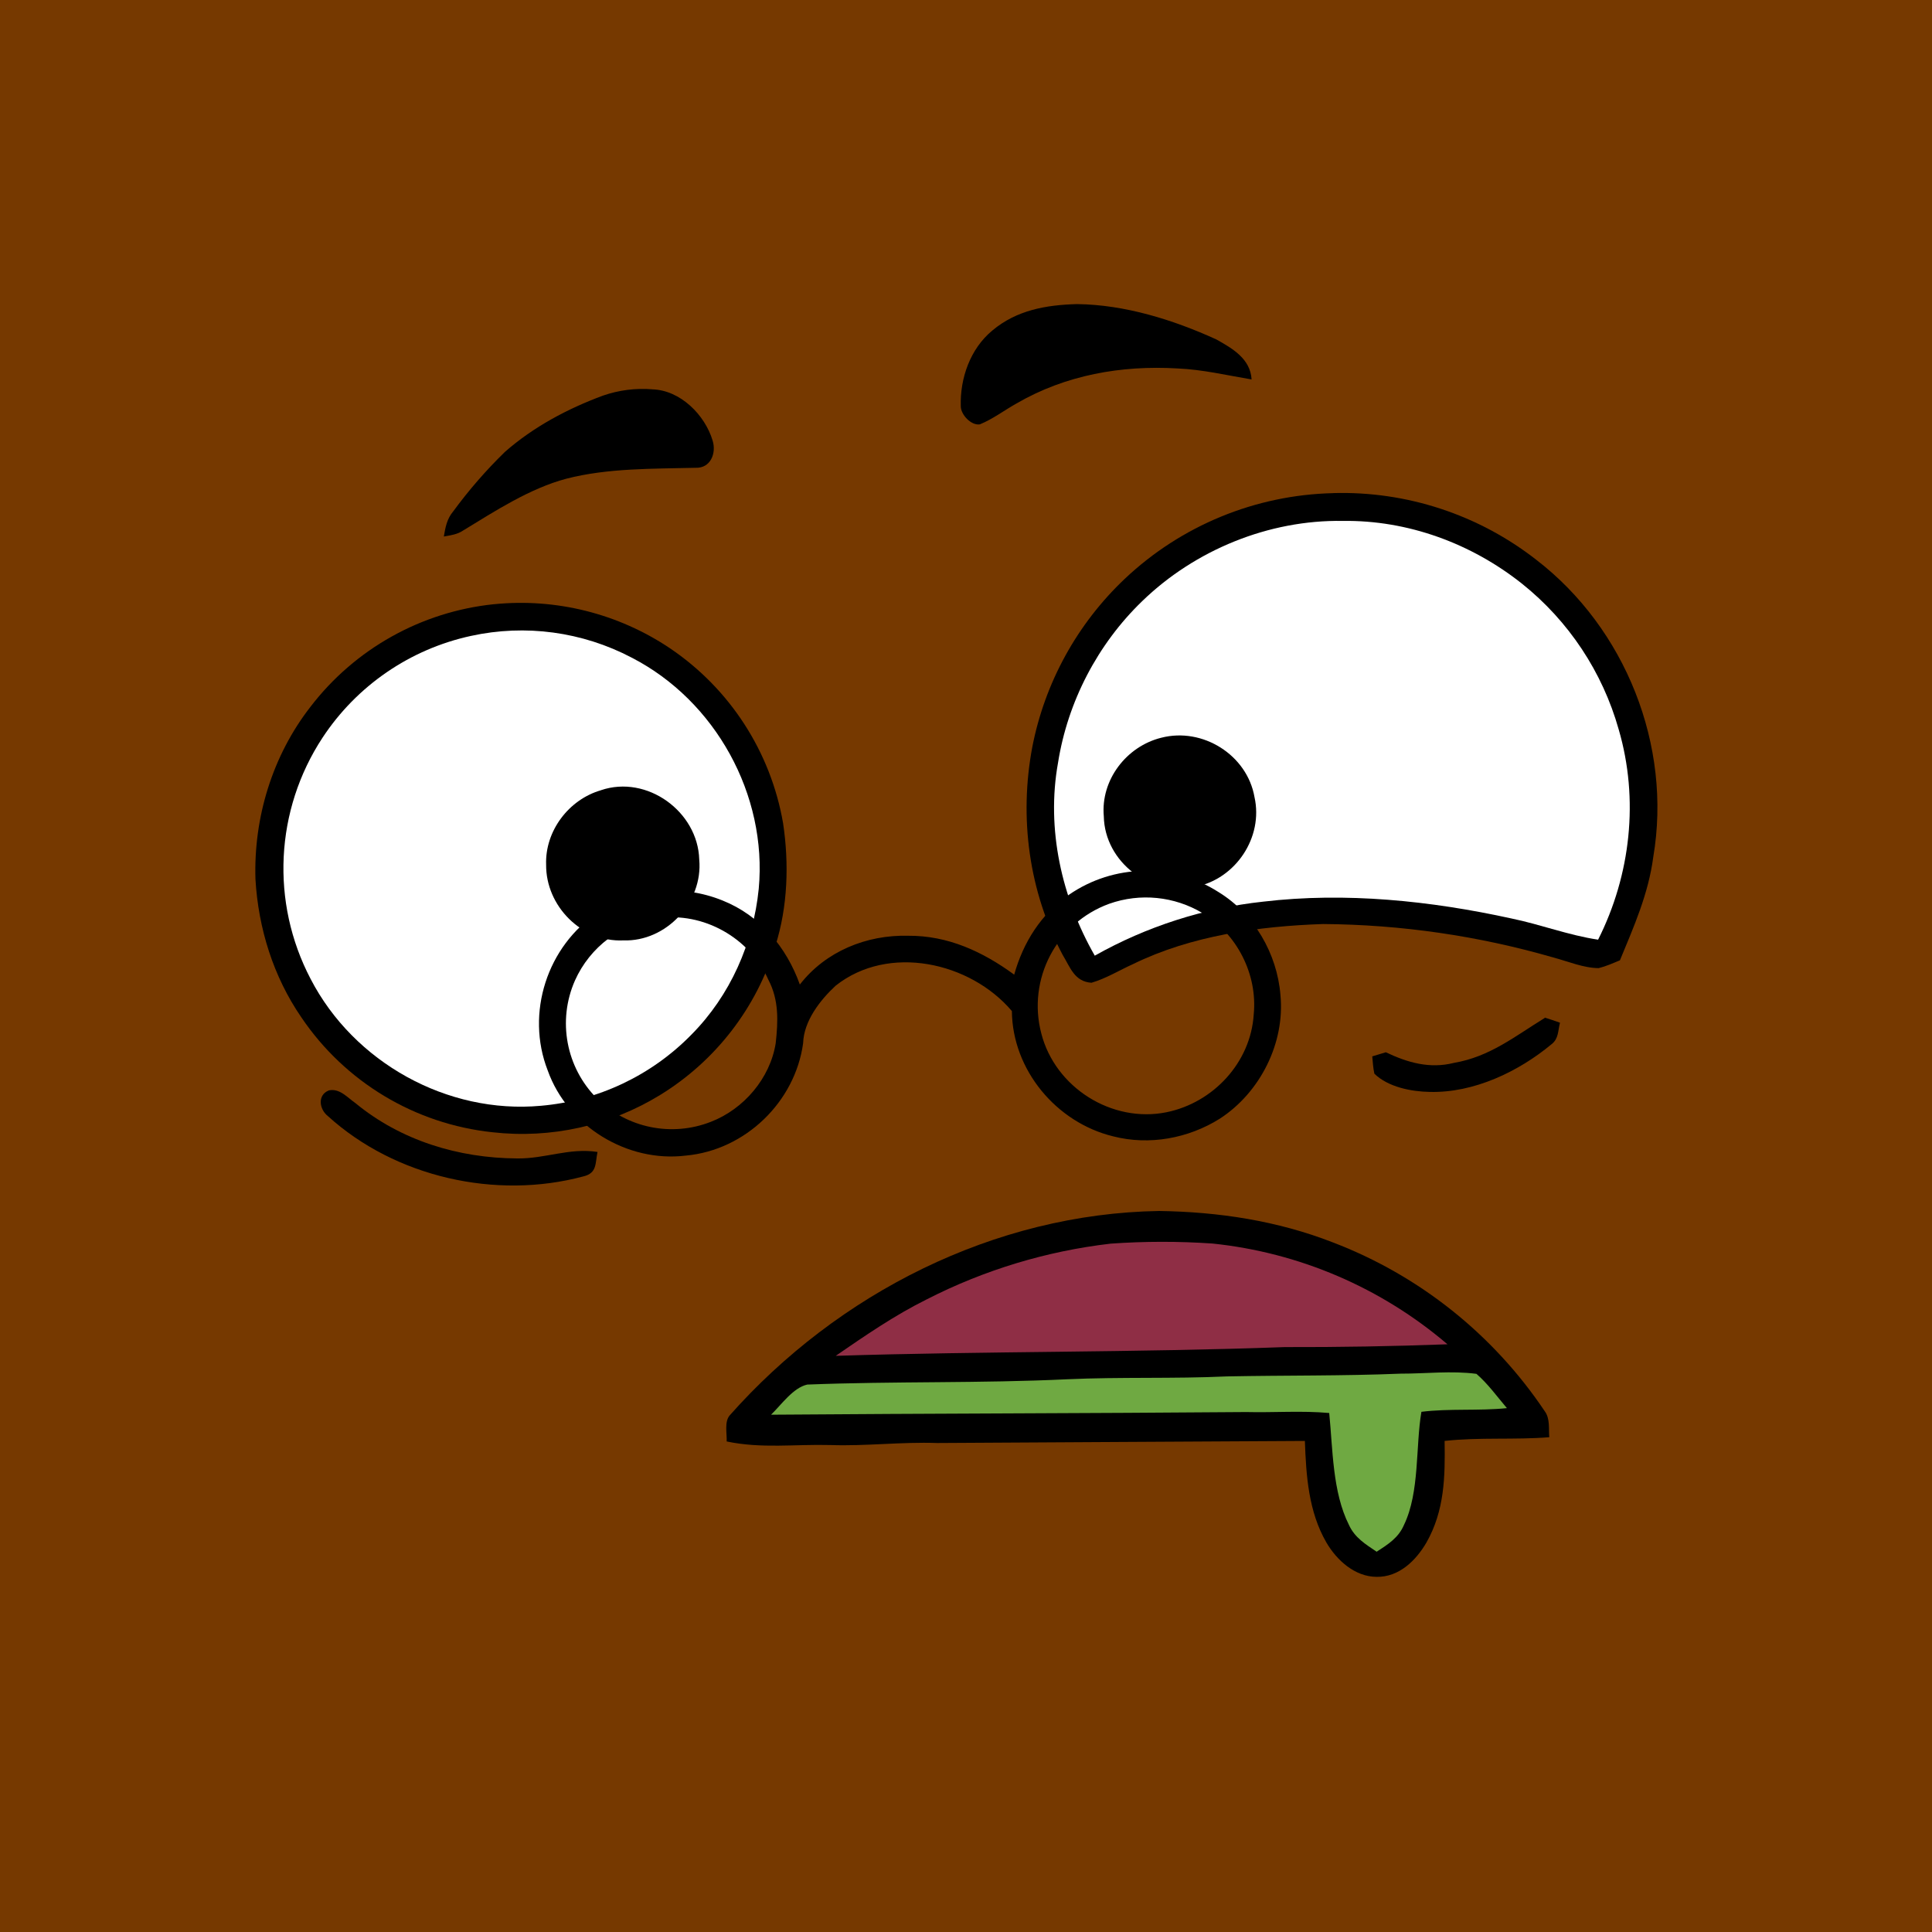
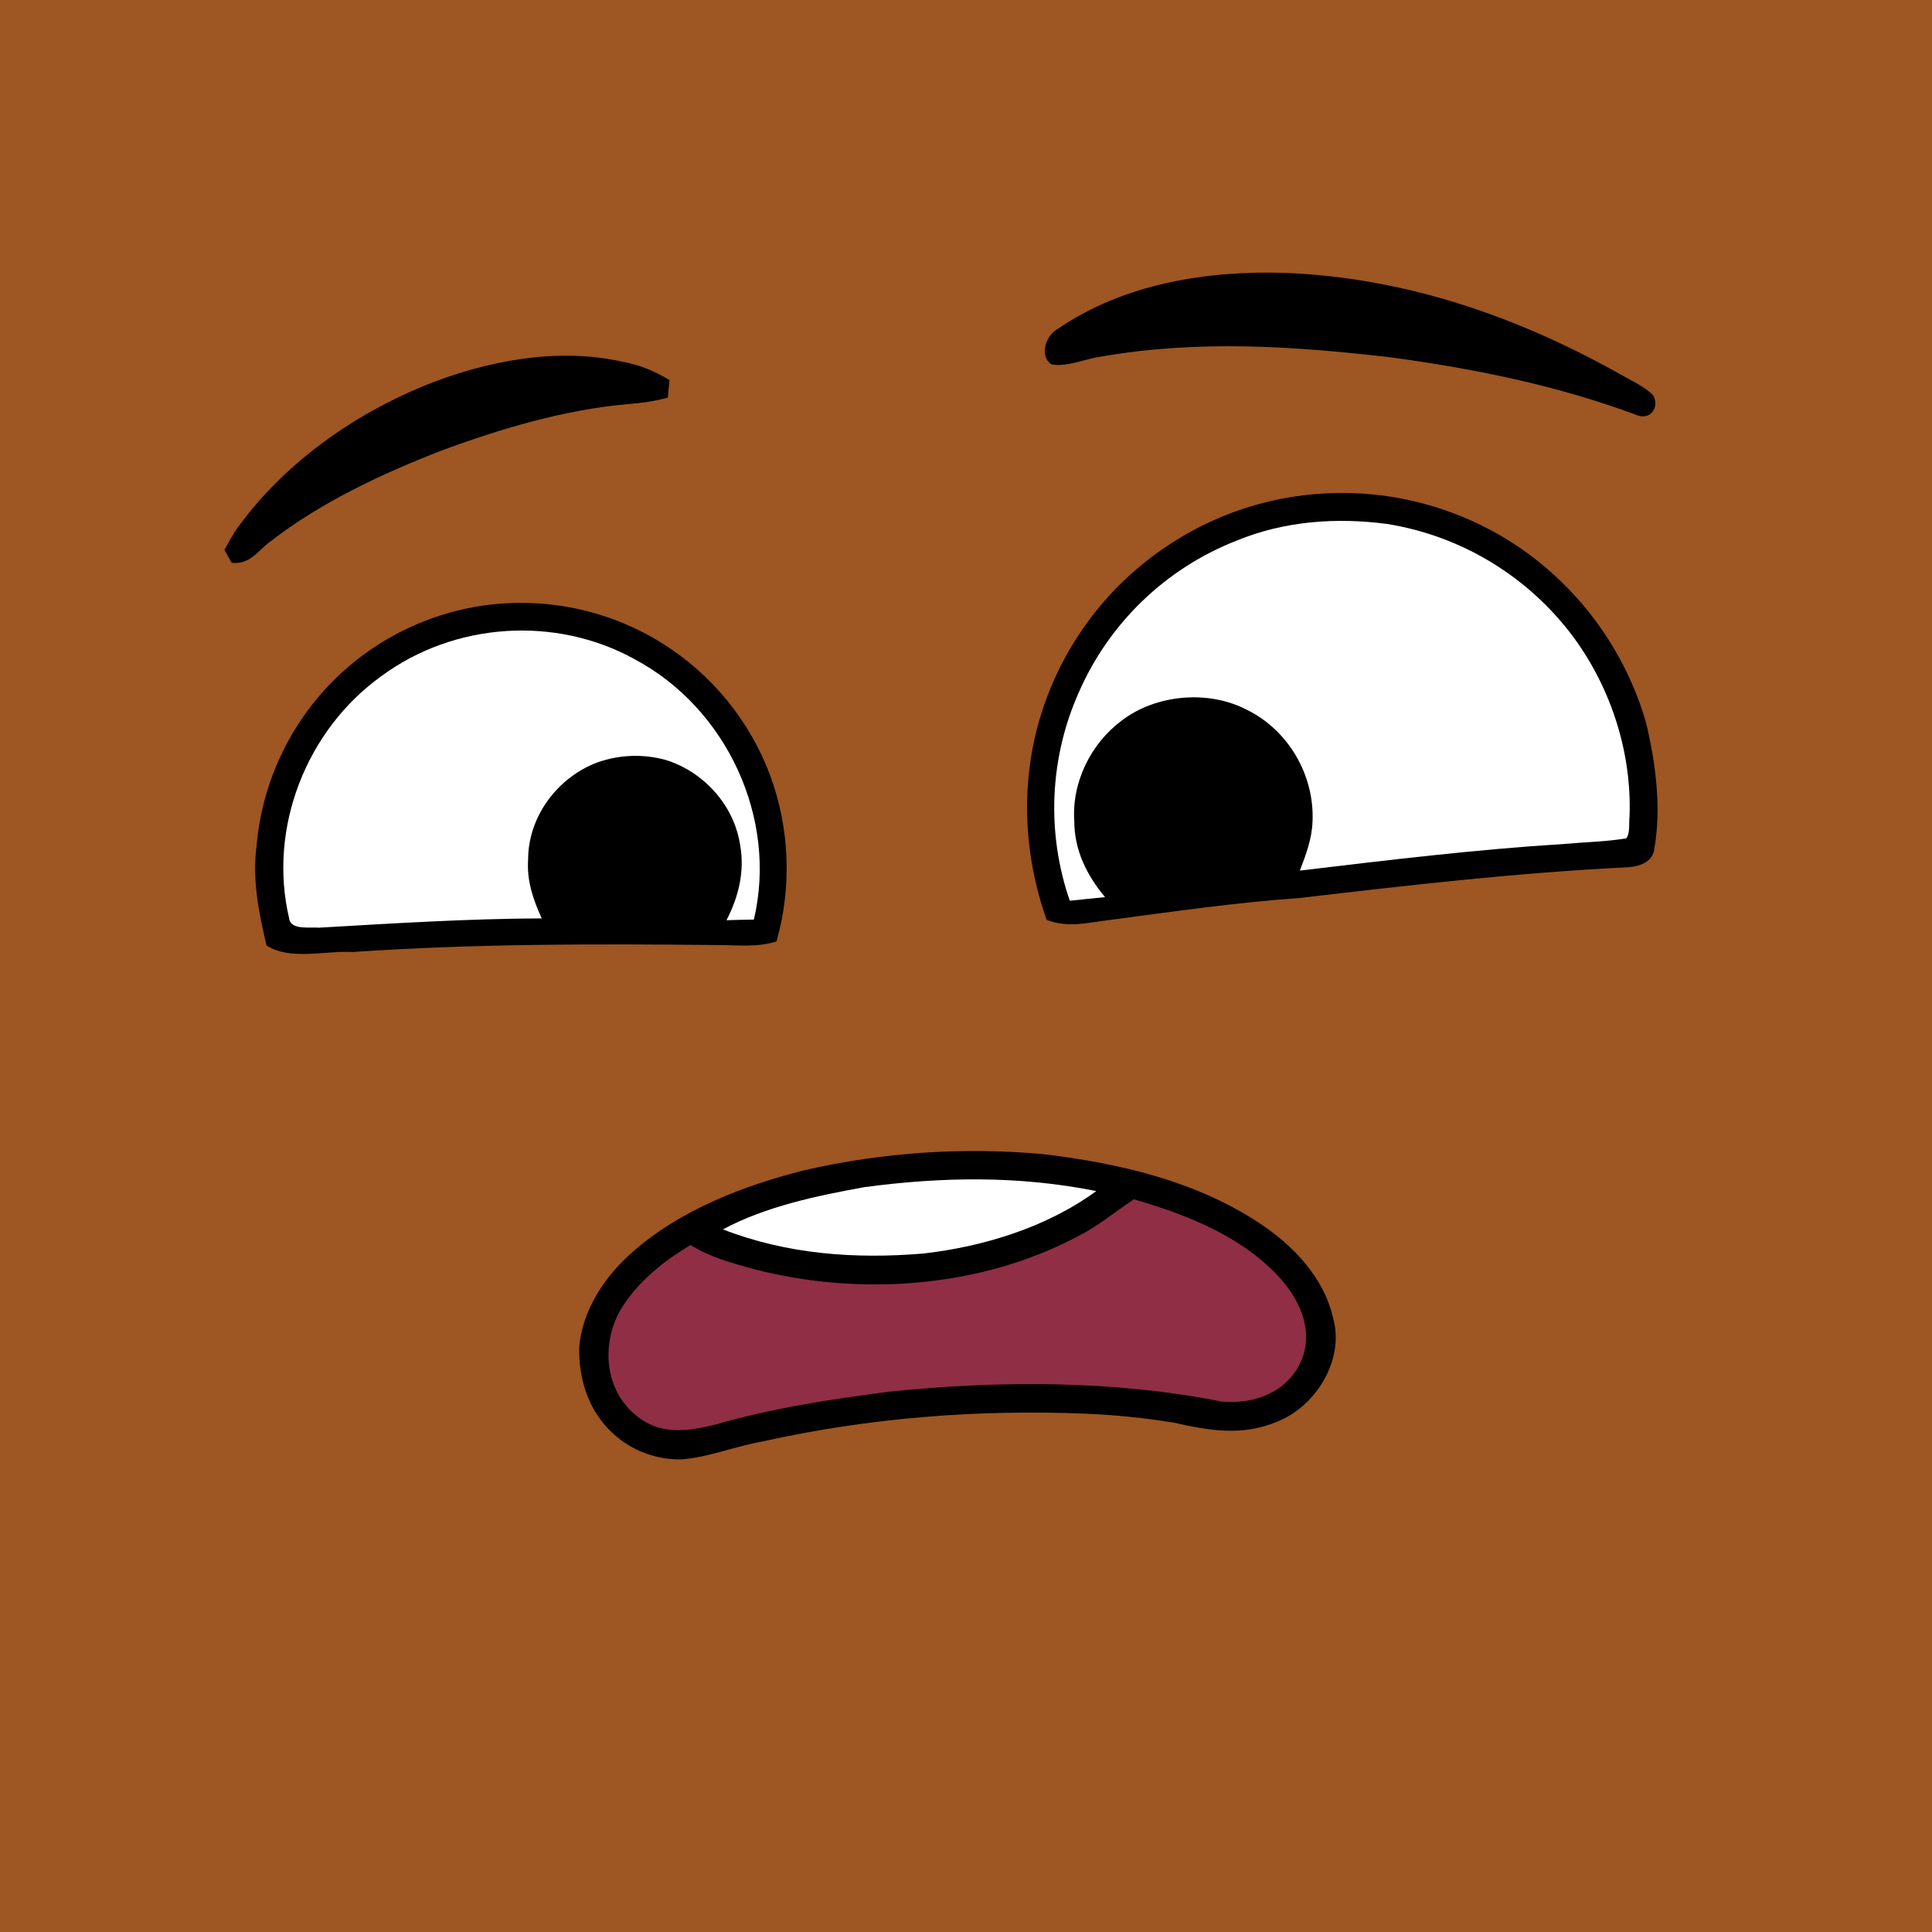
- <svg xmlns="http://www.w3.org/2000/svg" viewBox="0 0 400 400" fill="none" shape-rendering="auto" aria-hidden="true">
-   <defs>
-     <g id="eyes-variant09-2fd97408">
-       <path d="M239.3.89a65.3 65.3 0 0 1 42.06 13.8c18.47 14.21 28.15 38.48 24.23 61.55-1 7.61-4 14.36-6.9 21.38-1.44.6-2.9 1.25-4.4 1.62-3.15-.02-6.35-1.4-9.38-2.2a176 176 0 0 0-47.69-6.93c-13.3.45-27.3 2.4-39.35 8.3-2.84 1.28-5.6 2.99-8.6 3.86-3.52-.25-4.36-3.15-5.94-5.74-7.03-13.13-9.06-28.5-6.3-43.08a65 65 0 0 1 19.13-34.8A65 65 0 0 1 239.3.9" fill="black" />
-       <path d="M241.3 6.65c13.47-.19 26.63 4.66 37.13 13.01a59.2 59.2 0 0 1 20 30.15c4.23 14.46 2.5 30.12-4.26 43.54-6.14-.92-11.86-3.14-17.94-4.39-16.73-3.67-34.37-5.5-51.43-3.48a91 91 0 0 0-34.84 11.18c-6.86-11.98-10.07-26.23-7.61-39.92 2-12.66 8.2-24.57 17.42-33.47C210.72 12.65 226.01 6.4 241.3 6.65" fill="white" />
-       <path d="M65.55 23.9a55.4 55.4 0 0 1 36.48 9.13 55 55 0 0 1 23.4 36.21c1.25 8.35.98 17.27-1.59 25.36a55 55 0 0 1-23.86 30.9 54.6 54.6 0 0 1-34.72 7.72 54.7 54.7 0 0 1-39.57-23.79c-5.8-8.44-8.9-18.4-9.5-28.58-.4-12.78 3.5-25.59 11.4-35.73A55 55 0 0 1 65.5 23.9" fill="black" />
-       <path d="M60.8 30.46a49 49 0 0 1 33.29 4.5c17.34 8.92 28.1 28.43 26.3 47.84-1.13 11.3-5.9 22.08-13.9 30.17a49.6 49.6 0 0 1-31.2 14.77c-19.4 1.77-38.74-8.99-47.68-26.26a49.3 49.3 0 0 1 2.46-49.94A49.3 49.3 0 0 1 60.8 30.46" fill="white" />
-       <path d="M203.73 51.54c8.56-2.21 17.77 3.55 19.3 12.29 1.86 8.33-3.88 16.92-12.2 18.57-9.21 2.17-18.82-5.06-19-14.6-.67-7.5 4.67-14.47 11.9-16.26m-116 10.86c9.52-3.23 20.05 4.42 20.34 14.35.81 8.84-6.85 17.06-15.74 16.75-8.62.39-16.04-7.14-15.96-15.68-.25-6.97 4.7-13.5 11.36-15.41m195.4 47.07q1.57.5 3.15 1.06c-.43 1.65-.27 3.3-1.72 4.43-6.89 5.73-16.13 10.13-25.25 9.9-3.84-.07-8.61-1-11.46-3.77-.26-1.17-.33-2.4-.44-3.59l2.81-.85c4.52 2.15 9.07 3.46 14.1 2.2 7.46-1.28 12.6-5.5 18.8-9.3m-251.76 15c2.26-.5 3.85 1.47 5.53 2.63 9.4 7.75 21.34 11.38 33.42 11.45 5.83.1 10.84-2.25 16.7-1.34-.5 2.38-.06 4.38-2.93 5.06-18.1 4.87-38.96.17-52.9-12.49-1.76-1.38-2.23-4.33.18-5.3" fill="black" />
+ <svg xmlns="http://www.w3.org/2000/svg" viewBox="0 0 400 400" fill="none" shape-rendering="auto">
+   <mask id="viewboxMask">
+     <rect width="400" height="400" rx="0" ry="0" x="0" y="0" fill="#fff" />
+   </mask>
+   <g mask="url(#viewboxMask)">
+     <rect fill="#9e5622" width="400" height="400" x="0" y="0" />
+     <g transform="translate(-279 -322)">
+       <path d="M556 424.07a65.28 65.28 0 0 1 38.21 11.72 66.38 66.38 0 0 1 25.55 35.69c2.03 8.44 3.26 17.76 1.73 26.36-.34 2.67-3.16 3.58-5.48 3.72-22.92 1.12-45.4 3.72-68.02 6.37-13.15.92-26.15 2.81-39.22 4.54-4.57.55-8.58 1.7-13.07-.02-4.7-13.26-5.45-27.76-1.52-41.31a65.08 65.08 0 0 1 25.49-35.44A64.79 64.79 0 0 1 556 424.07Z" fill="#000" />
+       <path d="M566.19 430.48a59.9 59.9 0 0 1 38.69 23.59c7.72 10.54 11.98 23.86 11.5 36.93-.17 1.36.17 3.47-.68 4.57-4.17.7-8.5.77-12.7 1.15-18.38 1.14-36.61 3.35-54.88 5.53 1.29-3.37 2.5-6.57 2.63-10.23.4-9.56-5.03-18.9-13.67-23.1-7.93-4.11-18.77-3.17-25.87 2.29-6.37 4.73-10.35 12.82-9.79 20.8 0 6 2.59 11.22 6.37 15.73-2.44.23-4.87.5-7.3.75a58.83 58.83 0 0 1 1.85-43.11 59.17 59.17 0 0 1 32.69-31.45c9.91-4.07 20.61-4.84 31.16-3.45Z" fill="#fff" />
+       <path d="M415.92 455.07a54.98 54.98 0 0 1 22.55 27.5 55.8 55.8 0 0 1 1.3 34.35c-3.95 1.23-7.7.76-11.77.75-25.4-.28-50.64-.3-76 1.43-5.57-.31-13 1.8-17.82-1.36-1.63-6.9-2.98-13.6-2.05-20.72a55.18 55.18 0 0 1 14.86-33.04 55.09 55.09 0 0 1 32-16.6 55.24 55.24 0 0 1 36.93 7.69Z" fill="#000" />
+       <path d="M410.45 458.52c18.96 10.1 29.6 32.88 24.63 53.87-1.89.03-3.78.06-5.67.13 2.51-4.85 3.8-10.1 2.83-15.56-1.25-8.23-7.5-15.16-15.4-17.62a23.63 23.63 0 0 0-14.04.47c-8.31 3.06-14.47 11.22-14.46 20.19-.29 4.37 1.04 8.24 2.82 12.14-15.4.07-30.77 1.03-46.16 1.93-1.75-.18-5.82.57-6.13-1.9-4.43-18.7 3.54-39.04 19.11-50.2 15.1-11.13 36.05-12.56 52.48-3.45Z" fill="#fff" />
    </g>
-     <g id="eyebrows-variant06-2fd97408">
-       <path d="M186.35 33.46c9.9.12 19.87 3.23 28.83 7.31 3.36 1.88 7.05 4 7.31 8.29-5.14-.86-10.14-2.06-15.38-2.28-11.6-.68-23.13 1.36-33.25 7.23-2.54 1.41-4.95 3.26-7.64 4.35-1.8.27-3.92-2-3.94-3.73-.18-5.8 1.95-11.92 6.53-15.7 5.03-4.23 11.15-5.3 17.54-5.47M98.4 51.11c5.81.15 10.93 5.3 12.51 10.64.8 2.63-.46 5.72-3.53 5.6-8.82.22-18.2.04-26.8 2.27-7.53 2-14.75 6.7-21.37 10.74-1.19.8-2.55.96-3.96 1.22.33-1.93.64-3.66 1.94-5.2A98 98 0 0 1 67.9 64.06c5.88-5.17 13-8.96 20.32-11.66a25 25 0 0 1 10.17-1.3" fill="black" />
+     <g transform="translate(-279 -322)">
+       <path d="M545.03 378.5c24.7.94 48.04 8.97 69.45 21 2.26 1.31 4.92 2.48 6.79 4.32 1.3 2.39-.38 5.13-3.2 4.19-16.58-6.2-33.56-9.63-51.06-12.02-20.3-2.34-39.92-3.68-60.2-.13-3.2.44-6.87 2.16-10.08 1.59-2.66-1.69-1.2-6.1 1.29-7.37 13.63-9.33 30.79-12.1 47-11.58ZM407.99 396.92c3.5.64 6.6 1.92 9.63 3.78-.15 1.2-.26 2.4-.33 3.62-2.7.74-5.46 1.12-8.24 1.34-13.17 1.15-26.45 5.1-38.81 9.69-12.23 4.75-24.78 10.64-35.19 18.7-2.82 2.04-4.13 4.83-8.08 4.48-.5-.9-1-1.79-1.51-2.67.9-1.6 1.68-3.17 2.76-4.64 9.55-13.17 23.64-23.22 38.6-29.35 12.7-5.15 27.62-8.05 41.17-4.95Z" fill="#000" />
    </g>
-     <g id="mouth-variant13-2fd97408">
-       <path d="M125.49 33.12c12.3.18 24.45 2.02 35.94 6.5a92.6 92.6 0 0 1 43.87 34.94c1.14 1.53.8 3.58.95 5.4-7.22.58-14.43-.03-21.67.77.12 7.4 0 14.39-3.75 21.02-2.2 3.77-5.7 7.2-10.34 7.12-4.5-.03-8.23-3.43-10.38-7.1-3.71-6.4-4.2-13.83-4.46-21.04-25.38.12-50.77.3-76.16.43-7.38-.26-14.68.67-22.02.42-7.54-.2-14.2.78-21.53-.74.07-1.62-.5-4.04.6-5.37 22.4-25.3 54.85-41.8 88.92-42.35" fill="black" />
-       <path d="M115.47 39.88a152 152 0 0 1 21.04-.02 89 89 0 0 1 48.66 20.86 840 840 0 0 1-33.68.58c-30.98 1.14-62 .83-92.97 1.81 6.13-4.21 12.16-8.38 18.84-11.69a112 112 0 0 1 38.1-11.54" fill="#8F2E45" />
-       <path d="M175.5 66.8c5.16.01 10.55-.64 15.67.04 2.37 2.05 4.27 4.7 6.31 7.1-5.88.6-11.88.04-17.7.76-1.23 7.1-.33 16.61-3.6 23.4-1.15 2.7-3.33 4.05-5.67 5.57-2.32-1.57-4.53-2.9-5.74-5.56-3.42-6.8-3.33-15.68-4.08-23.16-5.72-.52-11.4-.06-17.2-.2-32.79.27-65.57.29-98.36.55 2.11-2.04 4.57-5.6 7.5-6.24 17.96-.71 35.91-.24 53.86-1.1 11-.5 22-.08 33-.59 12-.24 24-.08 36-.57" fill="#6FA942" />
+     <g transform="translate(-279 -322)">
+       <path d="M495.22 560.98c15.47 1.86 31.27 5.52 44.44 14.2 7.06 4.63 13.5 11.35 15.37 19.82 2.36 8.6-3.62 18.23-11.69 21.37-7.22 3.03-14.02 1.8-21.35.17a152.7 152.7 0 0 0-18-1.84c-22.55-.95-45.13.85-67.18 5.75-5.75 1-11.12 3.3-16.8 3.7a20.3 20.3 0 0 1-16.8-8.4c-3.08-4.2-4.42-9.63-4.29-14.77.6-7.76 5.39-14.89 11.17-19.87 9.77-8.61 22.9-13.67 35.4-16.81a157.08 157.08 0 0 1 49.72-3.32Z" fill="#000" />
+       <path d="M505.97 568.6c-10.26 7.5-23.3 11.5-35.8 12.93-14.13 1.18-28.18.17-41.5-5 8.87-4.75 19.45-6.96 29.28-8.74 16.06-2.16 32.07-2.4 48.02.81Z" fill="#fff" />
+       <path d="M513.77 570.3c11.07 3.23 22.56 7.72 30.43 16.52 4.18 4.76 6.93 11.23 4 17.39-3 6.16-9.66 8.56-16.2 7.98-22.43-4.47-46.27-4.38-68.96-2.05-12.25 1.6-24.14 3.39-36.04 6.83-5.67 1.38-11.31 2.18-16.17-1.8-6.59-5.25-7.4-14.6-3.5-21.74 3.43-5.84 8.9-10.26 14.65-13.66 4.08 2.55 8.45 3.7 13.04 4.97 21.88 5.68 46.86 3.96 67-6.71 4.27-2.11 7.81-5.14 11.75-7.73Z" fill="#8F2E45" />
    </g>
-     <g id="glasses-variant03-2fd97408">
-       <path d="M205.79 91.95a28 28 0 0 1 31.01-.55c7.34 4.5 12.1 12.74 12.79 21.28.97 9.95-4.2 20.2-12.55 25.62-6.5 4.08-14.6 5.58-22.07 3.66-11.77-2.85-20.88-13.75-20.98-25.94-8.63-10.18-25.54-13.93-36.48-5.26-3.23 2.99-6.6 7.32-6.74 11.9-1.66 12.2-12 22.16-24.27 23.28-12.14 1.5-24.5-6.08-28.61-17.62-4.63-11.86-.12-25.8 10.5-32.77a28 28 0 0 1 25.7-2.42c7.76 3.1 13.22 9.62 16 17.4 5.32-6.87 13.8-10.32 22.4-10.1 8.25-.07 15.45 3.28 21.98 8.05 1.86-6.67 5.57-12.57 11.32-16.53m-62.2 17.62c-3.85-8.7-13.5-14.16-22.92-12.75a22.1 22.1 0 0 0-17.14 12.87 22 22 0 0 0 4.56 24.43 22.1 22.1 0 0 0 23.6 4.82c6.79-2.63 12.25-9 13.4-16.26.5-4.56.69-8.92-1.5-13.11m89.86-13.84a22.8 22.8 0 0 0-19.29-1.93 22.5 22.5 0 0 0-14.07 26.89c2.88 11.15 14.57 18.56 25.9 16.28 9.69-1.97 17.45-10.3 18.07-20.26.82-8.3-3.48-16.7-10.61-20.98" fill="black" />
-     </g>
-     <clipPath id="clip-2fd97408">
-       <rect width="400" height="400" rx="0" ry="0" />
-     </clipPath>
-   </defs>
-   <g clip-path="url(#clip-2fd97408)">
-     <rect width="400" height="400" fill="#763900" />
-     <use transform="translate(36.7 101.2)" href="#eyes-variant09-2fd97408" />
-     <use transform="translate(36.64 29.5)" href="#eyebrows-variant06-2fd97408" />
-     <use transform="translate(114.51 217.6)" href="#mouth-variant13-2fd97408" />
-     <use transform="translate(15.51 93.31)" href="#glasses-variant03-2fd97408" />
+     <g transform="translate(-279 -322)" />
  </g>
</svg>
